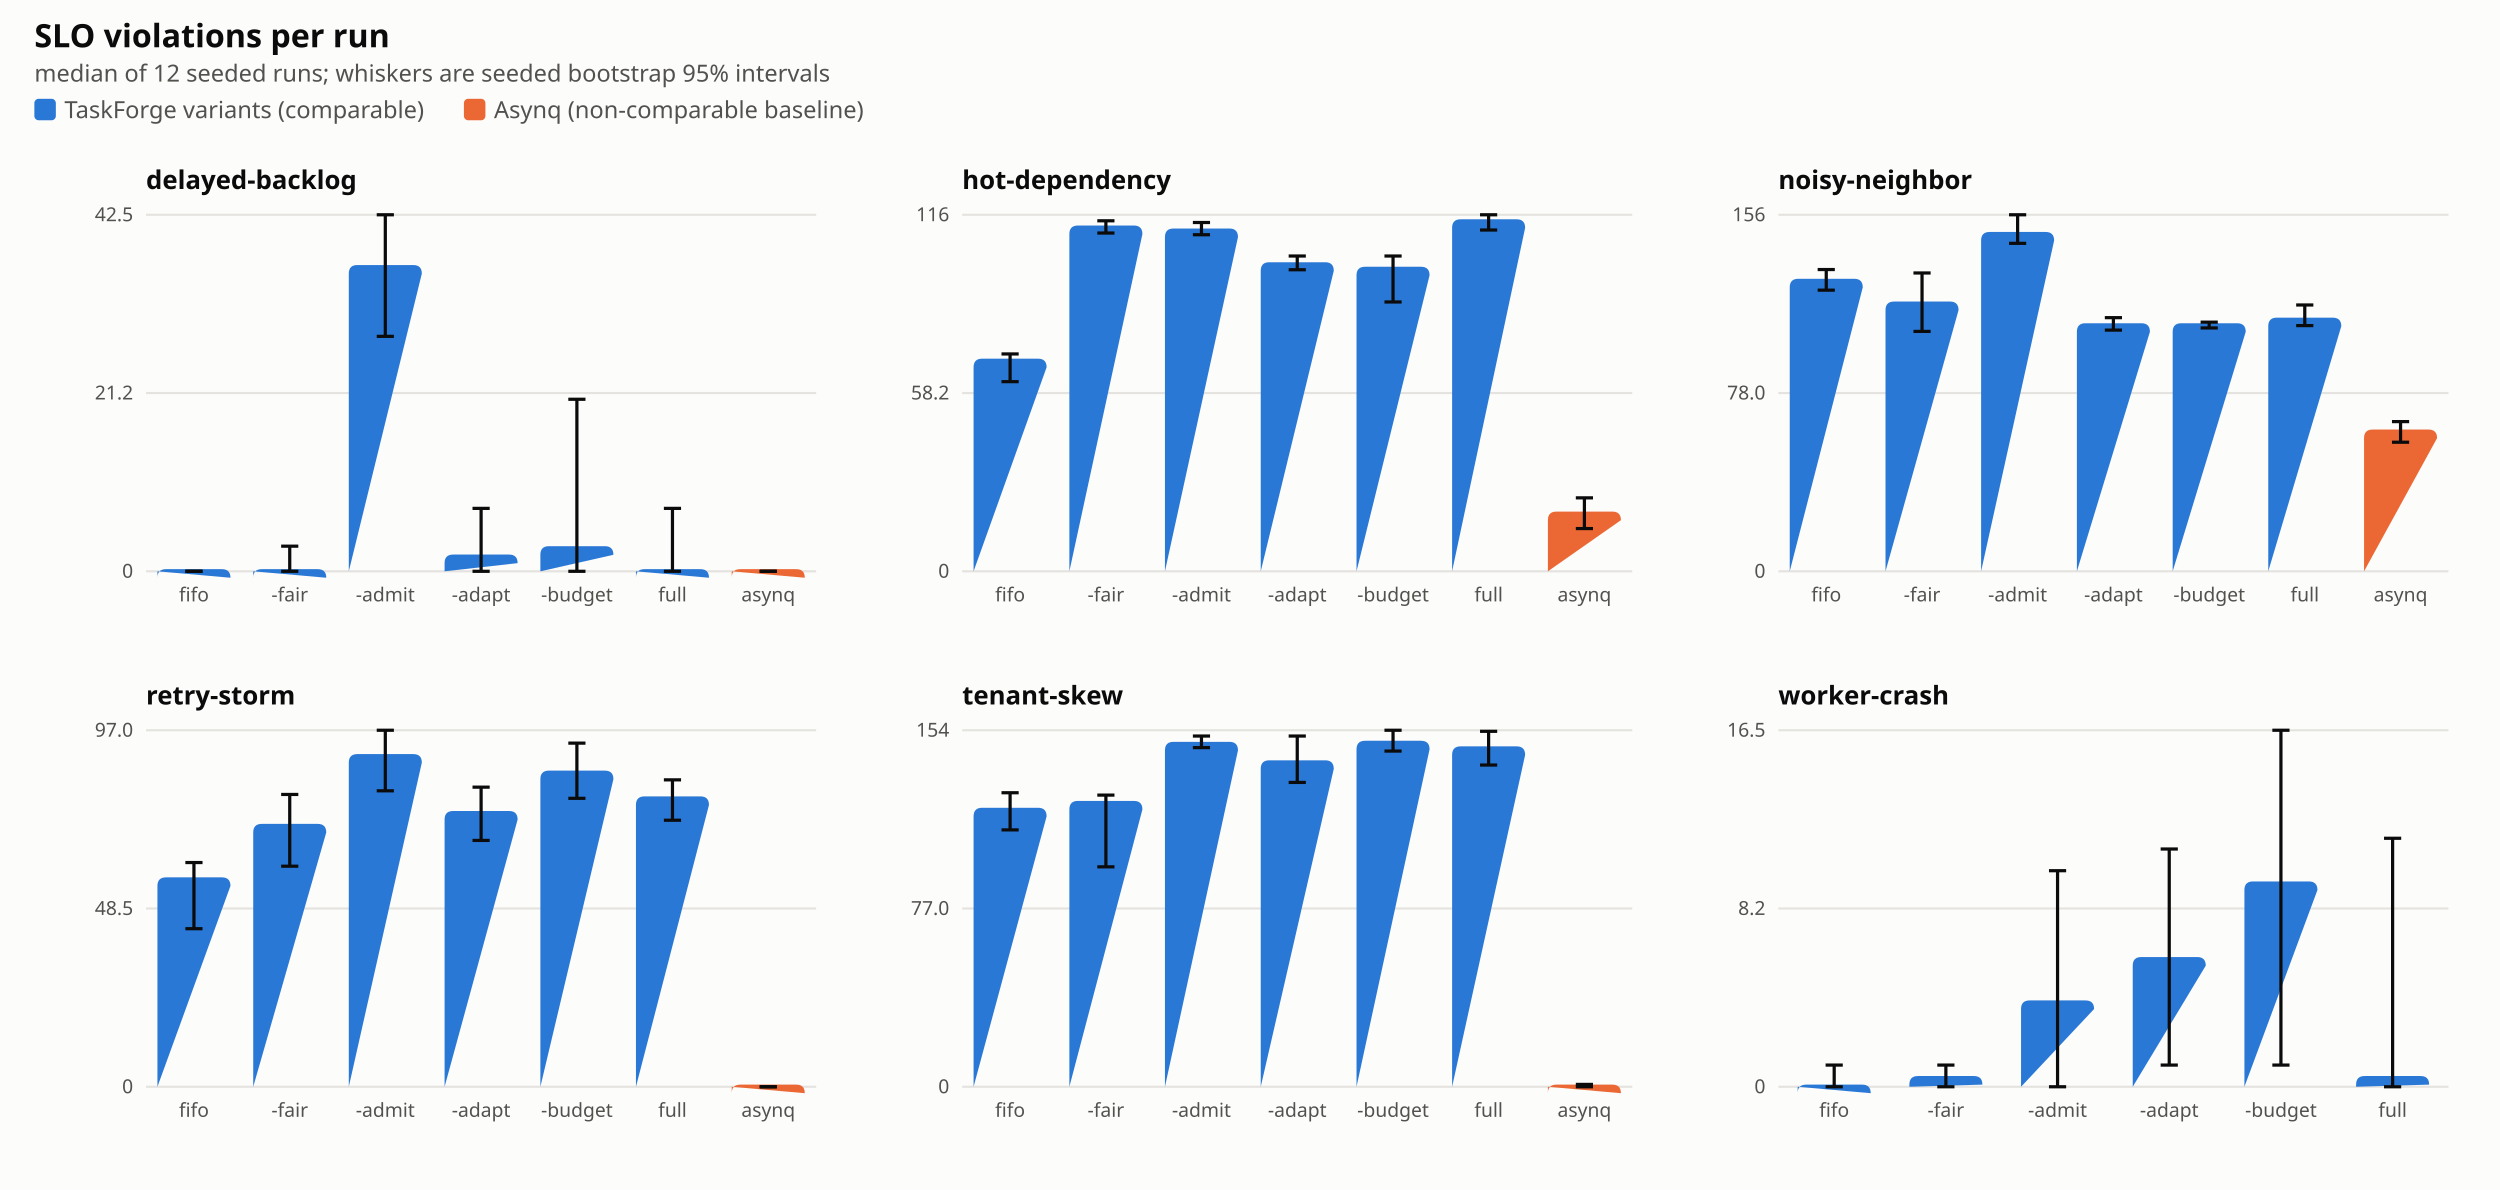
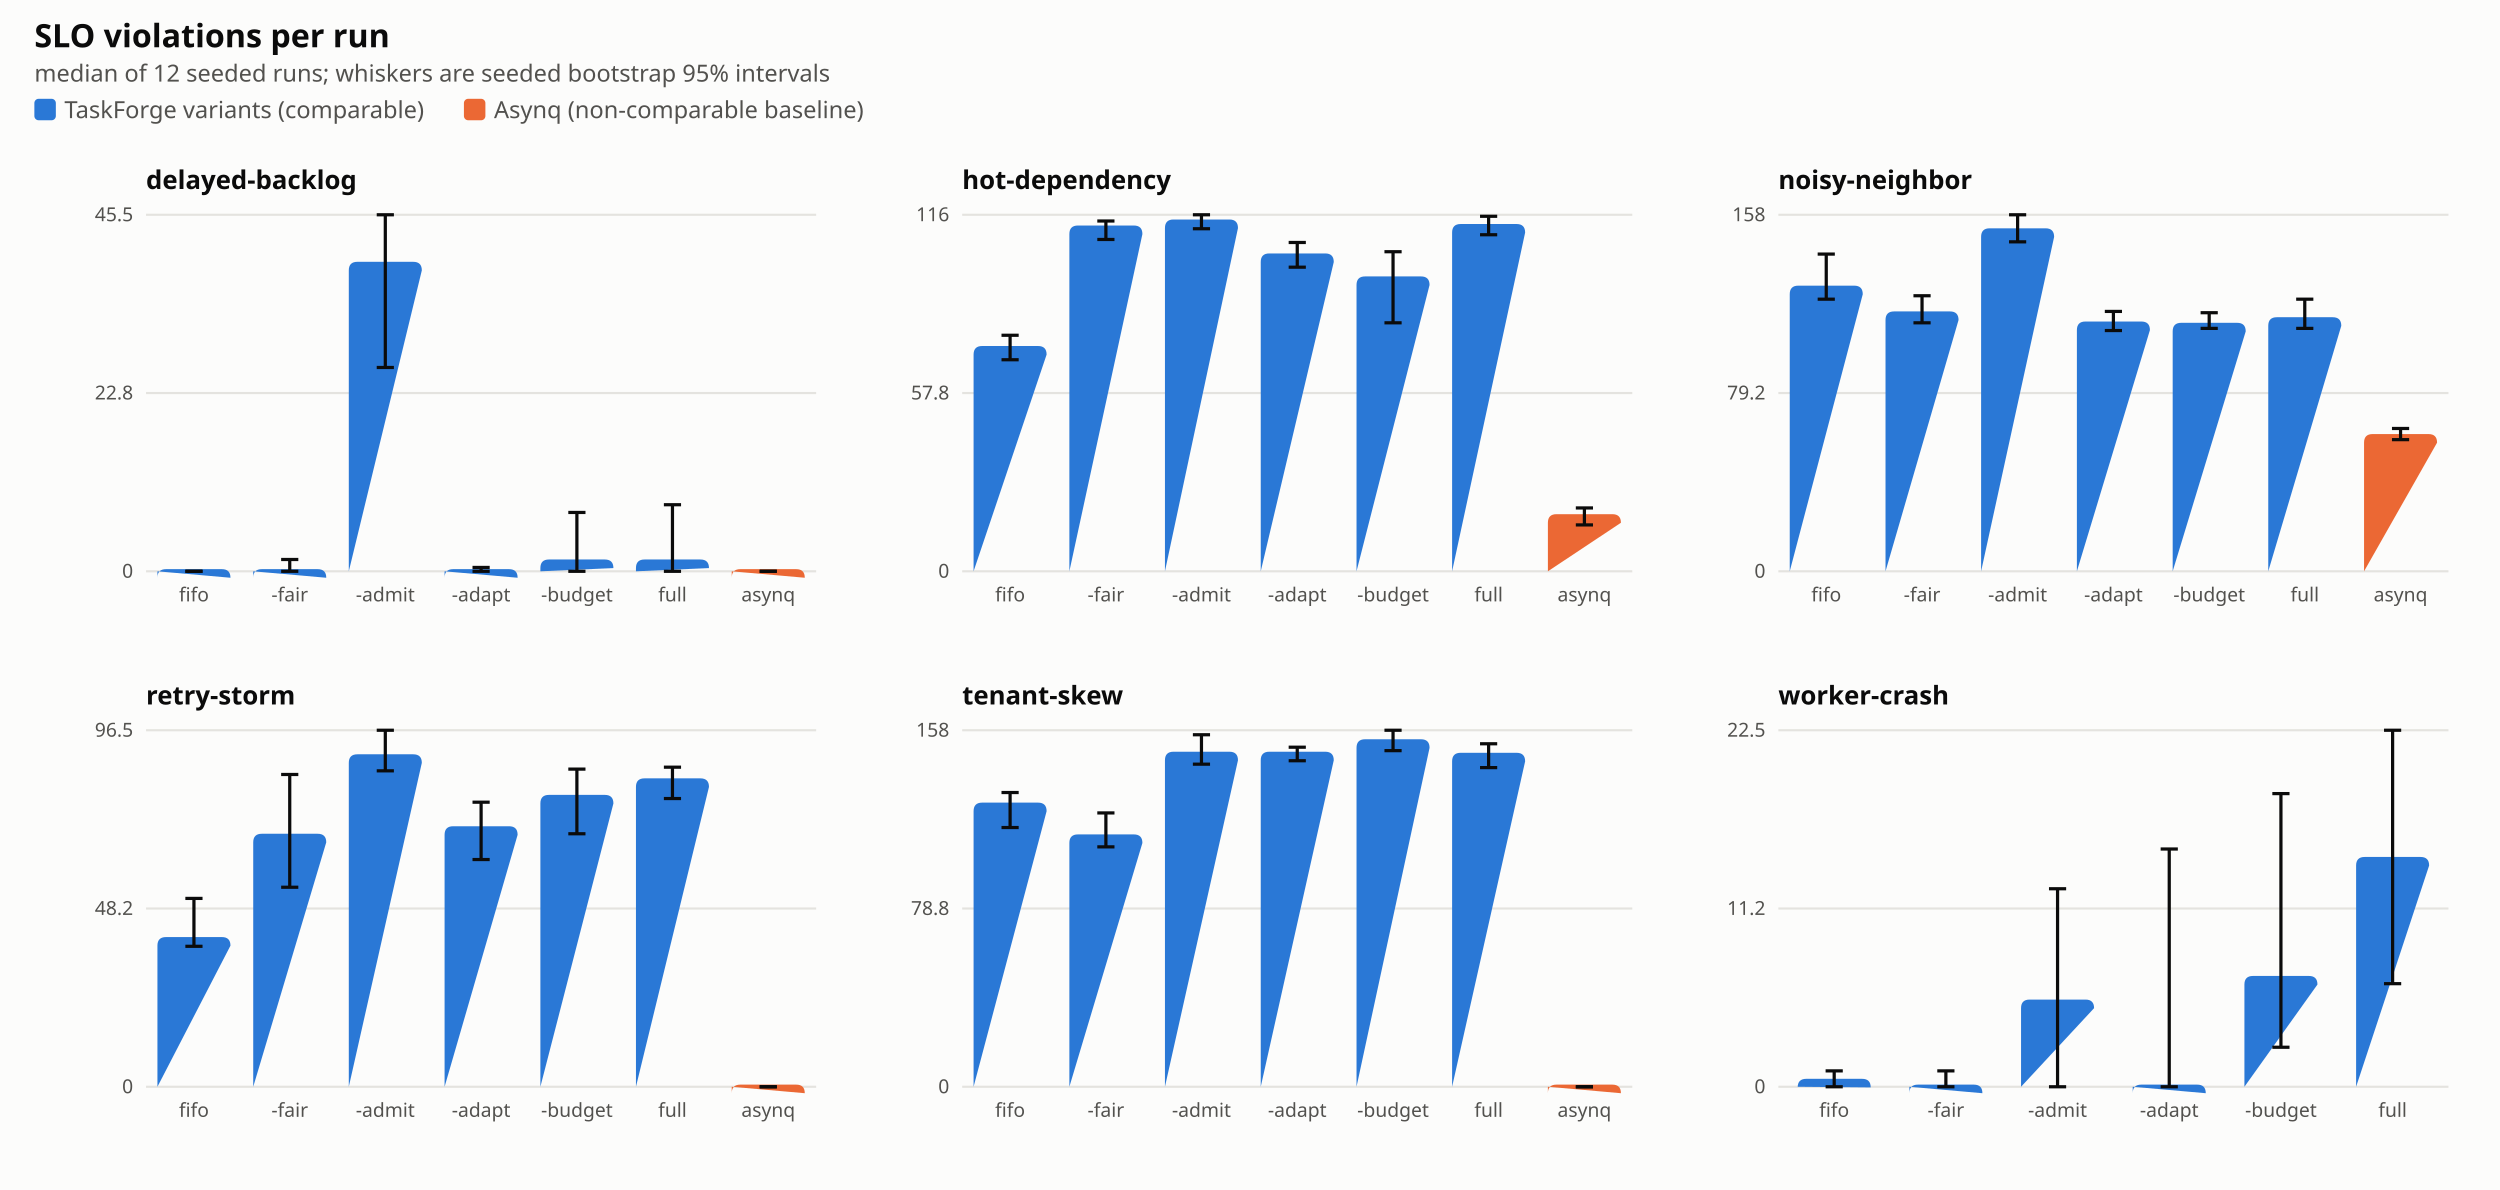
<svg xmlns="http://www.w3.org/2000/svg" width="1164" height="554" viewBox="0 0 1164 554" role="img" aria-label="SLO violations per run">
  <style>text{font-family:ui-sans-serif,system-ui,sans-serif;fill:#0b0b0b}.sub{fill:#52514e}</style>
  <rect width="1164" height="554" fill="#fcfcfb" />
  <text x="16" y="22" font-size="15" font-weight="600">SLO violations per run</text>
  <text x="16" y="38" font-size="11" class="sub">median of 12 seeded runs; whiskers are seeded bootstrap 95% intervals</text>
  <g transform="translate(16,46)">
    <rect width="10" height="10" rx="2" fill="#2a78d6" />
    <text x="14" y="9" font-size="11" class="sub">TaskForge variants (comparable)</text>
    <rect x="200" width="10" height="10" rx="2" fill="#eb6834" />
    <text x="214" y="9" font-size="11" class="sub">Asynq (non-comparable baseline)</text>
  </g>
  <text x="68" y="88" font-size="12" font-weight="600">delayed-backlog</text>
  <line x1="68" y1="266.0" x2="380" y2="266.0" stroke="#e4e3df" stroke-width="1" />
  <text x="62" y="269.0" font-size="9" text-anchor="end" class="sub">0</text>
  <line x1="68" y1="183.0" x2="380" y2="183.0" stroke="#e4e3df" stroke-width="1" />
-   <text x="62" y="186.0" font-size="9" text-anchor="end" class="sub">21.2</text>
+   <text x="62" y="186.0" font-size="9" text-anchor="end" class="sub">22.8</text>
  <line x1="68" y1="100.0" x2="380" y2="100.0" stroke="#e4e3df" stroke-width="1" />
-   <text x="62" y="103.0" font-size="9" text-anchor="end" class="sub">42.5</text>
+   <text x="62" y="103.0" font-size="9" text-anchor="end" class="sub">45.5</text>
  <path d="M73.3 266.0 L73.3 269.0 Q73.3 265.0 77.3 265.0 L103.3 265.0 Q107.3 265.0 107.3 269.0 Z" fill="#2a78d6" />
  <path d="M107.3 266.0 L73.3 266.0 Z" fill="none" />
  <line x1="90.3" y1="266.0" x2="90.3" y2="266.0" stroke="#0b0b0b" stroke-width="1.5" />
  <line x1="86.3" y1="266.0" x2="94.3" y2="266.0" stroke="#0b0b0b" stroke-width="1.5" />
  <line x1="86.3" y1="266.0" x2="94.3" y2="266.0" stroke="#0b0b0b" stroke-width="1.5" />
  <text x="90.3" y="280.0" font-size="9" text-anchor="middle" class="sub">fifo</text>
  <path d="M117.9 266.0 L117.9 269.0 Q117.9 265.0 121.9 265.0 L147.9 265.0 Q151.9 265.0 151.9 269.0 Z" fill="#2a78d6" />
  <path d="M151.9 266.0 L117.9 266.0 Z" fill="none" />
-   <line x1="134.9" y1="266.0" x2="134.9" y2="254.3" stroke="#0b0b0b" stroke-width="1.5" />
+   <line x1="134.9" y1="266.0" x2="134.9" y2="260.5" stroke="#0b0b0b" stroke-width="1.5" />
  <line x1="130.9" y1="266.0" x2="138.9" y2="266.0" stroke="#0b0b0b" stroke-width="1.5" />
-   <line x1="130.9" y1="254.3" x2="138.9" y2="254.3" stroke="#0b0b0b" stroke-width="1.5" />
+   <line x1="130.9" y1="260.5" x2="138.9" y2="260.5" stroke="#0b0b0b" stroke-width="1.5" />
  <text x="134.9" y="280.0" font-size="9" text-anchor="middle" class="sub">-fair</text>
-   <path d="M162.4 266.0 L162.4 127.4 Q162.4 123.4 166.4 123.4 L192.4 123.4 Q196.4 123.4 196.4 127.4 Z" fill="#2a78d6" />
+   <path d="M162.4 266.0 L162.4 125.9 Q162.4 121.9 166.4 121.9 L192.4 121.9 Q196.4 121.9 196.4 125.9 Z" fill="#2a78d6" />
  <path d="M196.4 266.0 L162.4 266.0 Z" fill="none" />
-   <line x1="179.4" y1="156.6" x2="179.4" y2="100.0" stroke="#0b0b0b" stroke-width="1.5" />
-   <line x1="175.4" y1="156.6" x2="183.4" y2="156.6" stroke="#0b0b0b" stroke-width="1.5" />
+   <line x1="179.4" y1="171.1" x2="179.4" y2="100.0" stroke="#0b0b0b" stroke-width="1.5" />
+   <line x1="175.4" y1="171.1" x2="183.4" y2="171.1" stroke="#0b0b0b" stroke-width="1.5" />
  <line x1="175.4" y1="100.0" x2="183.4" y2="100.0" stroke="#0b0b0b" stroke-width="1.5" />
  <text x="179.4" y="280.0" font-size="9" text-anchor="middle" class="sub">-admit</text>
-   <path d="M207.0 266.0 L207.0 262.2 Q207.0 258.2 211.0 258.2 L237.0 258.2 Q241.0 258.2 241.0 262.2 Z" fill="#2a78d6" />
+   <path d="M207.0 266.0 L207.0 269.0 Q207.0 265.0 211.0 265.0 L237.0 265.0 Q241.0 265.0 241.0 269.0 Z" fill="#2a78d6" />
  <path d="M241.0 266.0 L207.0 266.0 Z" fill="none" />
-   <line x1="224.0" y1="266.0" x2="224.0" y2="236.7" stroke="#0b0b0b" stroke-width="1.5" />
+   <line x1="224.0" y1="266.0" x2="224.0" y2="264.2" stroke="#0b0b0b" stroke-width="1.5" />
  <line x1="220.0" y1="266.0" x2="228.0" y2="266.0" stroke="#0b0b0b" stroke-width="1.5" />
-   <line x1="220.0" y1="236.7" x2="228.0" y2="236.7" stroke="#0b0b0b" stroke-width="1.5" />
+   <line x1="220.0" y1="264.2" x2="228.0" y2="264.2" stroke="#0b0b0b" stroke-width="1.5" />
  <text x="224.0" y="280.0" font-size="9" text-anchor="middle" class="sub">-adapt</text>
-   <path d="M251.6 266.0 L251.6 258.3 Q251.6 254.3 255.6 254.3 L281.6 254.3 Q285.6 254.3 285.6 258.3 Z" fill="#2a78d6" />
+   <path d="M251.6 266.0 L251.6 264.5 Q251.6 260.5 255.6 260.5 L281.6 260.5 Q285.6 260.5 285.6 264.5 Z" fill="#2a78d6" />
  <path d="M285.6 266.0 L251.6 266.0 Z" fill="none" />
-   <line x1="268.6" y1="266.0" x2="268.6" y2="185.9" stroke="#0b0b0b" stroke-width="1.5" />
+   <line x1="268.6" y1="266.0" x2="268.6" y2="238.6" stroke="#0b0b0b" stroke-width="1.5" />
  <line x1="264.6" y1="266.0" x2="272.6" y2="266.0" stroke="#0b0b0b" stroke-width="1.5" />
-   <line x1="264.6" y1="185.9" x2="272.6" y2="185.9" stroke="#0b0b0b" stroke-width="1.5" />
+   <line x1="264.6" y1="238.6" x2="272.6" y2="238.6" stroke="#0b0b0b" stroke-width="1.5" />
  <text x="268.6" y="280.0" font-size="9" text-anchor="middle" class="sub">-budget</text>
-   <path d="M296.1 266.0 L296.1 269.0 Q296.1 265.0 300.1 265.0 L326.1 265.0 Q330.1 265.0 330.1 269.0 Z" fill="#2a78d6" />
+   <path d="M296.1 266.0 L296.1 264.5 Q296.1 260.5 300.1 260.5 L326.1 260.5 Q330.1 260.5 330.1 264.5 Z" fill="#2a78d6" />
  <path d="M330.1 266.0 L296.1 266.0 Z" fill="none" />
-   <line x1="313.1" y1="266.0" x2="313.1" y2="236.7" stroke="#0b0b0b" stroke-width="1.5" />
+   <line x1="313.1" y1="266.0" x2="313.1" y2="235.0" stroke="#0b0b0b" stroke-width="1.5" />
  <line x1="309.1" y1="266.0" x2="317.1" y2="266.0" stroke="#0b0b0b" stroke-width="1.5" />
-   <line x1="309.1" y1="236.7" x2="317.1" y2="236.7" stroke="#0b0b0b" stroke-width="1.5" />
+   <line x1="309.1" y1="235.0" x2="317.1" y2="235.0" stroke="#0b0b0b" stroke-width="1.5" />
  <text x="313.1" y="280.0" font-size="9" text-anchor="middle" class="sub">full</text>
  <path d="M340.7 266.0 L340.7 269.0 Q340.7 265.0 344.7 265.0 L370.7 265.0 Q374.7 265.0 374.7 269.0 Z" fill="#eb6834" />
  <path d="M374.7 266.0 L340.7 266.0 Z" fill="none" />
  <line x1="357.7" y1="266.0" x2="357.7" y2="266.0" stroke="#0b0b0b" stroke-width="1.5" />
  <line x1="353.7" y1="266.0" x2="361.7" y2="266.0" stroke="#0b0b0b" stroke-width="1.5" />
  <line x1="353.7" y1="266.0" x2="361.7" y2="266.0" stroke="#0b0b0b" stroke-width="1.5" />
  <text x="357.7" y="280.0" font-size="9" text-anchor="middle" class="sub">asynq</text>
  <text x="448" y="88" font-size="12" font-weight="600">hot-dependency</text>
  <line x1="448" y1="266.0" x2="760" y2="266.0" stroke="#e4e3df" stroke-width="1" />
  <text x="442" y="269.0" font-size="9" text-anchor="end" class="sub">0</text>
  <line x1="448" y1="183.0" x2="760" y2="183.0" stroke="#e4e3df" stroke-width="1" />
-   <text x="442" y="186.0" font-size="9" text-anchor="end" class="sub">58.2</text>
+   <text x="442" y="186.0" font-size="9" text-anchor="end" class="sub">57.8</text>
  <line x1="448" y1="100.0" x2="760" y2="100.0" stroke="#e4e3df" stroke-width="1" />
  <text x="442" y="103.0" font-size="9" text-anchor="end" class="sub">116</text>
-   <path d="M453.3 266.0 L453.3 171.0 Q453.3 167.0 457.3 167.0 L483.3 167.0 Q487.3 167.0 487.3 171.0 Z" fill="#2a78d6" />
+   <path d="M453.3 266.0 L453.3 165.1 Q453.3 161.1 457.3 161.1 L483.3 161.1 Q487.3 161.1 487.3 165.1 Z" fill="#2a78d6" />
  <path d="M487.3 266.0 L453.3 266.0 Z" fill="none" />
-   <line x1="470.3" y1="177.7" x2="470.3" y2="164.8" stroke="#0b0b0b" stroke-width="1.5" />
-   <line x1="466.3" y1="177.7" x2="474.3" y2="177.7" stroke="#0b0b0b" stroke-width="1.5" />
-   <line x1="466.3" y1="164.8" x2="474.3" y2="164.8" stroke="#0b0b0b" stroke-width="1.5" />
+   <line x1="470.3" y1="167.5" x2="470.3" y2="156.1" stroke="#0b0b0b" stroke-width="1.5" />
+   <line x1="466.3" y1="167.5" x2="474.3" y2="167.5" stroke="#0b0b0b" stroke-width="1.5" />
+   <line x1="466.3" y1="156.1" x2="474.3" y2="156.1" stroke="#0b0b0b" stroke-width="1.5" />
  <text x="470.3" y="280.0" font-size="9" text-anchor="middle" class="sub">fifo</text>
  <path d="M497.9 266.0 L497.9 109.0 Q497.9 105.0 501.9 105.0 L527.9 105.0 Q531.9 105.0 531.9 109.0 Z" fill="#2a78d6" />
  <path d="M531.9 266.0 L497.9 266.0 Z" fill="none" />
-   <line x1="514.9" y1="108.5" x2="514.9" y2="102.8" stroke="#0b0b0b" stroke-width="1.5" />
-   <line x1="510.9" y1="108.5" x2="518.9" y2="108.5" stroke="#0b0b0b" stroke-width="1.5" />
-   <line x1="510.9" y1="102.8" x2="518.9" y2="102.8" stroke="#0b0b0b" stroke-width="1.5" />
+   <line x1="514.9" y1="111.5" x2="514.9" y2="102.9" stroke="#0b0b0b" stroke-width="1.5" />
+   <line x1="510.9" y1="111.5" x2="518.9" y2="111.5" stroke="#0b0b0b" stroke-width="1.5" />
+   <line x1="510.9" y1="102.9" x2="518.9" y2="102.9" stroke="#0b0b0b" stroke-width="1.5" />
  <text x="514.9" y="280.0" font-size="9" text-anchor="middle" class="sub">-fair</text>
-   <path d="M542.4 266.0 L542.4 110.4 Q542.4 106.4 546.4 106.4 L572.4 106.4 Q576.4 106.4 576.4 110.4 Z" fill="#2a78d6" />
+   <path d="M542.4 266.0 L542.4 106.2 Q542.4 102.2 546.4 102.2 L572.4 102.2 Q576.4 102.2 576.4 106.2 Z" fill="#2a78d6" />
  <path d="M576.4 266.0 L542.4 266.0 Z" fill="none" />
-   <line x1="559.4" y1="109.3" x2="559.4" y2="103.6" stroke="#0b0b0b" stroke-width="1.5" />
-   <line x1="555.4" y1="109.3" x2="563.4" y2="109.3" stroke="#0b0b0b" stroke-width="1.5" />
-   <line x1="555.4" y1="103.6" x2="563.4" y2="103.6" stroke="#0b0b0b" stroke-width="1.5" />
+   <line x1="559.4" y1="106.5" x2="559.4" y2="100.0" stroke="#0b0b0b" stroke-width="1.5" />
+   <line x1="555.4" y1="106.5" x2="563.4" y2="106.5" stroke="#0b0b0b" stroke-width="1.5" />
+   <line x1="555.4" y1="100.0" x2="563.4" y2="100.0" stroke="#0b0b0b" stroke-width="1.5" />
  <text x="559.4" y="280.0" font-size="9" text-anchor="middle" class="sub">-admit</text>
-   <path d="M587.0 266.0 L587.0 126.1 Q587.0 122.1 591.0 122.1 L617.0 122.1 Q621.0 122.1 621.0 126.1 Z" fill="#2a78d6" />
+   <path d="M587.0 266.0 L587.0 122.0 Q587.0 118.0 591.0 118.0 L617.0 118.0 Q621.0 118.0 621.0 122.0 Z" fill="#2a78d6" />
  <path d="M621.0 266.0 L587.0 266.0 Z" fill="none" />
-   <line x1="604.0" y1="125.6" x2="604.0" y2="119.2" stroke="#0b0b0b" stroke-width="1.5" />
-   <line x1="600.0" y1="125.6" x2="608.0" y2="125.6" stroke="#0b0b0b" stroke-width="1.5" />
-   <line x1="600.0" y1="119.2" x2="608.0" y2="119.2" stroke="#0b0b0b" stroke-width="1.5" />
+   <line x1="604.0" y1="124.4" x2="604.0" y2="112.9" stroke="#0b0b0b" stroke-width="1.5" />
+   <line x1="600.0" y1="124.4" x2="608.0" y2="124.4" stroke="#0b0b0b" stroke-width="1.5" />
+   <line x1="600.0" y1="112.9" x2="608.0" y2="112.9" stroke="#0b0b0b" stroke-width="1.5" />
  <text x="604.0" y="280.0" font-size="9" text-anchor="middle" class="sub">-adapt</text>
-   <path d="M631.6 266.0 L631.6 128.2 Q631.6 124.2 635.6 124.2 L661.6 124.2 Q665.6 124.2 665.6 128.2 Z" fill="#2a78d6" />
+   <path d="M631.6 266.0 L631.6 132.7 Q631.6 128.7 635.6 128.7 L661.6 128.7 Q665.6 128.7 665.6 132.7 Z" fill="#2a78d6" />
  <path d="M665.6 266.0 L631.6 266.0 Z" fill="none" />
-   <line x1="648.6" y1="140.6" x2="648.6" y2="119.2" stroke="#0b0b0b" stroke-width="1.5" />
-   <line x1="644.6" y1="140.6" x2="652.6" y2="140.6" stroke="#0b0b0b" stroke-width="1.5" />
-   <line x1="644.6" y1="119.2" x2="652.6" y2="119.2" stroke="#0b0b0b" stroke-width="1.5" />
+   <line x1="648.6" y1="150.3" x2="648.6" y2="117.2" stroke="#0b0b0b" stroke-width="1.5" />
+   <line x1="644.6" y1="150.3" x2="652.6" y2="150.3" stroke="#0b0b0b" stroke-width="1.5" />
+   <line x1="644.6" y1="117.2" x2="652.6" y2="117.2" stroke="#0b0b0b" stroke-width="1.5" />
  <text x="648.6" y="280.0" font-size="9" text-anchor="middle" class="sub">-budget</text>
-   <path d="M676.1 266.0 L676.1 106.1 Q676.1 102.1 680.1 102.1 L706.1 102.1 Q710.1 102.1 710.1 106.1 Z" fill="#2a78d6" />
+   <path d="M676.1 266.0 L676.1 108.3 Q676.1 104.3 680.1 104.3 L706.1 104.3 Q710.1 104.3 710.1 108.3 Z" fill="#2a78d6" />
  <path d="M710.1 266.0 L676.1 266.0 Z" fill="none" />
-   <line x1="693.1" y1="107.1" x2="693.1" y2="100.0" stroke="#0b0b0b" stroke-width="1.5" />
-   <line x1="689.1" y1="107.1" x2="697.1" y2="107.1" stroke="#0b0b0b" stroke-width="1.5" />
-   <line x1="689.1" y1="100.0" x2="697.1" y2="100.0" stroke="#0b0b0b" stroke-width="1.5" />
+   <line x1="693.1" y1="109.3" x2="693.1" y2="100.7" stroke="#0b0b0b" stroke-width="1.5" />
+   <line x1="689.1" y1="109.3" x2="697.1" y2="109.3" stroke="#0b0b0b" stroke-width="1.5" />
+   <line x1="689.1" y1="100.7" x2="697.1" y2="100.7" stroke="#0b0b0b" stroke-width="1.5" />
  <text x="693.1" y="280.0" font-size="9" text-anchor="middle" class="sub">full</text>
-   <path d="M720.7 266.0 L720.7 242.2 Q720.7 238.2 724.7 238.2 L750.7 238.2 Q754.7 238.2 754.7 242.2 Z" fill="#eb6834" />
+   <path d="M720.7 266.0 L720.7 243.4 Q720.7 239.4 724.7 239.4 L750.7 239.4 Q754.7 239.4 754.7 243.4 Z" fill="#eb6834" />
  <path d="M754.7 266.0 L720.7 266.0 Z" fill="none" />
-   <line x1="737.7" y1="246.1" x2="737.7" y2="231.8" stroke="#0b0b0b" stroke-width="1.5" />
-   <line x1="733.7" y1="246.1" x2="741.7" y2="246.1" stroke="#0b0b0b" stroke-width="1.5" />
-   <line x1="733.7" y1="231.8" x2="741.7" y2="231.8" stroke="#0b0b0b" stroke-width="1.5" />
+   <line x1="737.7" y1="244.4" x2="737.7" y2="236.5" stroke="#0b0b0b" stroke-width="1.5" />
+   <line x1="733.7" y1="244.4" x2="741.7" y2="244.4" stroke="#0b0b0b" stroke-width="1.5" />
+   <line x1="733.7" y1="236.5" x2="741.7" y2="236.5" stroke="#0b0b0b" stroke-width="1.5" />
  <text x="737.7" y="280.0" font-size="9" text-anchor="middle" class="sub">asynq</text>
  <text x="828" y="88" font-size="12" font-weight="600">noisy-neighbor</text>
  <line x1="828" y1="266.0" x2="1140" y2="266.0" stroke="#e4e3df" stroke-width="1" />
  <text x="822" y="269.0" font-size="9" text-anchor="end" class="sub">0</text>
  <line x1="828" y1="183.0" x2="1140" y2="183.0" stroke="#e4e3df" stroke-width="1" />
-   <text x="822" y="186.0" font-size="9" text-anchor="end" class="sub">78.0</text>
+   <text x="822" y="186.0" font-size="9" text-anchor="end" class="sub">79.2</text>
  <line x1="828" y1="100.0" x2="1140" y2="100.0" stroke="#e4e3df" stroke-width="1" />
-   <text x="822" y="103.0" font-size="9" text-anchor="end" class="sub">156</text>
-   <path d="M833.3 266.0 L833.3 133.8 Q833.3 129.8 837.3 129.8 L863.3 129.8 Q867.3 129.8 867.3 133.8 Z" fill="#2a78d6" />
+   <text x="822" y="103.0" font-size="9" text-anchor="end" class="sub">158</text>
+   <path d="M833.3 266.0 L833.3 137.0 Q833.3 133.0 837.3 133.0 L863.3 133.0 Q867.3 133.0 867.3 137.0 Z" fill="#2a78d6" />
  <path d="M867.3 266.0 L833.3 266.0 Z" fill="none" />
-   <line x1="850.3" y1="135.1" x2="850.3" y2="125.5" stroke="#0b0b0b" stroke-width="1.5" />
-   <line x1="846.3" y1="135.1" x2="854.3" y2="135.1" stroke="#0b0b0b" stroke-width="1.5" />
-   <line x1="846.3" y1="125.5" x2="854.3" y2="125.5" stroke="#0b0b0b" stroke-width="1.5" />
+   <line x1="850.3" y1="139.3" x2="850.3" y2="118.3" stroke="#0b0b0b" stroke-width="1.5" />
+   <line x1="846.3" y1="139.3" x2="854.3" y2="139.3" stroke="#0b0b0b" stroke-width="1.5" />
+   <line x1="846.3" y1="118.3" x2="854.3" y2="118.3" stroke="#0b0b0b" stroke-width="1.5" />
  <text x="850.3" y="280.0" font-size="9" text-anchor="middle" class="sub">fifo</text>
-   <path d="M877.9 266.0 L877.9 144.4 Q877.9 140.4 881.9 140.4 L907.9 140.4 Q911.9 140.4 911.9 144.4 Z" fill="#2a78d6" />
+   <path d="M877.9 266.0 L877.9 149.0 Q877.9 145.0 881.9 145.0 L907.9 145.0 Q911.9 145.0 911.9 149.0 Z" fill="#2a78d6" />
  <path d="M911.9 266.0 L877.9 266.0 Z" fill="none" />
-   <line x1="894.9" y1="154.3" x2="894.9" y2="127.1" stroke="#0b0b0b" stroke-width="1.5" />
-   <line x1="890.9" y1="154.3" x2="898.9" y2="154.3" stroke="#0b0b0b" stroke-width="1.5" />
-   <line x1="890.9" y1="127.1" x2="898.9" y2="127.1" stroke="#0b0b0b" stroke-width="1.5" />
+   <line x1="894.9" y1="150.3" x2="894.9" y2="137.7" stroke="#0b0b0b" stroke-width="1.5" />
+   <line x1="890.9" y1="150.3" x2="898.9" y2="150.3" stroke="#0b0b0b" stroke-width="1.5" />
+   <line x1="890.9" y1="137.7" x2="898.9" y2="137.7" stroke="#0b0b0b" stroke-width="1.5" />
  <text x="894.9" y="280.0" font-size="9" text-anchor="middle" class="sub">-fair</text>
-   <path d="M922.4 266.0 L922.4 112.0 Q922.4 108.0 926.4 108.0 L952.4 108.0 Q956.4 108.0 956.4 112.0 Z" fill="#2a78d6" />
+   <path d="M922.4 266.0 L922.4 110.3 Q922.4 106.3 926.4 106.3 L952.4 106.3 Q956.4 106.3 956.4 110.3 Z" fill="#2a78d6" />
  <path d="M956.4 266.0 L922.4 266.0 Z" fill="none" />
-   <line x1="939.4" y1="113.3" x2="939.4" y2="100.0" stroke="#0b0b0b" stroke-width="1.5" />
-   <line x1="935.4" y1="113.3" x2="943.4" y2="113.3" stroke="#0b0b0b" stroke-width="1.5" />
+   <line x1="939.4" y1="112.6" x2="939.4" y2="100.0" stroke="#0b0b0b" stroke-width="1.5" />
+   <line x1="935.4" y1="112.6" x2="943.4" y2="112.6" stroke="#0b0b0b" stroke-width="1.5" />
  <line x1="935.4" y1="100.0" x2="943.4" y2="100.0" stroke="#0b0b0b" stroke-width="1.5" />
  <text x="939.4" y="280.0" font-size="9" text-anchor="middle" class="sub">-admit</text>
-   <path d="M967.0 266.0 L967.0 154.5 Q967.0 150.5 971.0 150.5 L997.0 150.5 Q1001.0 150.5 1001.0 154.5 Z" fill="#2a78d6" />
+   <path d="M967.0 266.0 L967.0 153.7 Q967.0 149.7 971.0 149.7 L997.0 149.7 Q1001.0 149.7 1001.0 153.7 Z" fill="#2a78d6" />
  <path d="M1001.0 266.0 L967.0 266.0 Z" fill="none" />
-   <line x1="984.0" y1="153.7" x2="984.0" y2="147.9" stroke="#0b0b0b" stroke-width="1.5" />
-   <line x1="980.0" y1="153.7" x2="988.0" y2="153.7" stroke="#0b0b0b" stroke-width="1.5" />
-   <line x1="980.0" y1="147.9" x2="988.0" y2="147.9" stroke="#0b0b0b" stroke-width="1.5" />
+   <line x1="984.0" y1="153.9" x2="984.0" y2="145.0" stroke="#0b0b0b" stroke-width="1.5" />
+   <line x1="980.0" y1="153.9" x2="988.0" y2="153.9" stroke="#0b0b0b" stroke-width="1.5" />
+   <line x1="980.0" y1="145.0" x2="988.0" y2="145.0" stroke="#0b0b0b" stroke-width="1.5" />
  <text x="984.0" y="280.0" font-size="9" text-anchor="middle" class="sub">-adapt</text>
-   <path d="M1011.6 266.0 L1011.6 154.5 Q1011.6 150.5 1015.6 150.5 L1041.6 150.5 Q1045.6 150.5 1045.6 154.5 Z" fill="#2a78d6" />
+   <path d="M1011.6 266.0 L1011.6 154.3 Q1011.6 150.3 1015.6 150.3 L1041.6 150.3 Q1045.6 150.3 1045.6 154.3 Z" fill="#2a78d6" />
  <path d="M1045.6 266.0 L1011.6 266.0 Z" fill="none" />
-   <line x1="1028.6" y1="152.7" x2="1028.6" y2="150.0" stroke="#0b0b0b" stroke-width="1.5" />
-   <line x1="1024.6" y1="152.7" x2="1032.6" y2="152.7" stroke="#0b0b0b" stroke-width="1.5" />
-   <line x1="1024.6" y1="150.0" x2="1032.6" y2="150.0" stroke="#0b0b0b" stroke-width="1.5" />
+   <line x1="1028.6" y1="152.9" x2="1028.6" y2="145.6" stroke="#0b0b0b" stroke-width="1.5" />
+   <line x1="1024.6" y1="152.9" x2="1032.6" y2="152.9" stroke="#0b0b0b" stroke-width="1.5" />
+   <line x1="1024.6" y1="145.6" x2="1032.6" y2="145.6" stroke="#0b0b0b" stroke-width="1.5" />
  <text x="1028.6" y="280.0" font-size="9" text-anchor="middle" class="sub">-budget</text>
-   <path d="M1056.1 266.0 L1056.1 151.9 Q1056.1 147.9 1060.1 147.9 L1086.1 147.9 Q1090.1 147.9 1090.1 151.9 Z" fill="#2a78d6" />
+   <path d="M1056.1 266.0 L1056.1 151.7 Q1056.1 147.7 1060.1 147.7 L1086.1 147.7 Q1090.1 147.7 1090.1 151.7 Z" fill="#2a78d6" />
  <path d="M1090.1 266.0 L1056.1 266.0 Z" fill="none" />
-   <line x1="1073.1" y1="151.6" x2="1073.1" y2="142.0" stroke="#0b0b0b" stroke-width="1.5" />
-   <line x1="1069.1" y1="151.6" x2="1077.1" y2="151.6" stroke="#0b0b0b" stroke-width="1.5" />
-   <line x1="1069.1" y1="142.0" x2="1077.1" y2="142.0" stroke="#0b0b0b" stroke-width="1.5" />
+   <line x1="1073.1" y1="152.9" x2="1073.1" y2="139.3" stroke="#0b0b0b" stroke-width="1.5" />
+   <line x1="1069.1" y1="152.9" x2="1077.1" y2="152.9" stroke="#0b0b0b" stroke-width="1.5" />
+   <line x1="1069.1" y1="139.3" x2="1077.1" y2="139.3" stroke="#0b0b0b" stroke-width="1.5" />
  <text x="1073.1" y="280.0" font-size="9" text-anchor="middle" class="sub">full</text>
-   <path d="M1100.7 266.0 L1100.7 204.0 Q1100.7 200.0 1104.7 200.0 L1130.7 200.0 Q1134.7 200.0 1134.7 204.0 Z" fill="#eb6834" />
+   <path d="M1100.7 266.0 L1100.7 206.1 Q1100.7 202.1 1104.7 202.1 L1130.7 202.1 Q1134.7 202.1 1134.7 206.1 Z" fill="#eb6834" />
  <path d="M1134.7 266.0 L1100.7 266.0 Z" fill="none" />
-   <line x1="1117.7" y1="205.9" x2="1117.7" y2="196.3" stroke="#0b0b0b" stroke-width="1.5" />
-   <line x1="1113.7" y1="205.9" x2="1121.7" y2="205.9" stroke="#0b0b0b" stroke-width="1.5" />
-   <line x1="1113.7" y1="196.3" x2="1121.7" y2="196.3" stroke="#0b0b0b" stroke-width="1.5" />
+   <line x1="1117.7" y1="204.7" x2="1117.7" y2="199.5" stroke="#0b0b0b" stroke-width="1.5" />
+   <line x1="1113.7" y1="204.7" x2="1121.7" y2="204.7" stroke="#0b0b0b" stroke-width="1.5" />
+   <line x1="1113.7" y1="199.5" x2="1121.7" y2="199.5" stroke="#0b0b0b" stroke-width="1.5" />
  <text x="1117.7" y="280.0" font-size="9" text-anchor="middle" class="sub">asynq</text>
  <text x="68" y="328" font-size="12" font-weight="600">retry-storm</text>
  <line x1="68" y1="506.0" x2="380" y2="506.0" stroke="#e4e3df" stroke-width="1" />
  <text x="62" y="509.0" font-size="9" text-anchor="end" class="sub">0</text>
  <line x1="68" y1="423.0" x2="380" y2="423.0" stroke="#e4e3df" stroke-width="1" />
-   <text x="62" y="426.0" font-size="9" text-anchor="end" class="sub">48.5</text>
+   <text x="62" y="426.0" font-size="9" text-anchor="end" class="sub">48.2</text>
  <line x1="68" y1="340.0" x2="380" y2="340.0" stroke="#e4e3df" stroke-width="1" />
-   <text x="62" y="343.0" font-size="9" text-anchor="end" class="sub">97.0</text>
-   <path d="M73.3 506.0 L73.3 412.5 Q73.3 408.5 77.3 408.5 L103.3 408.5 Q107.3 408.5 107.3 412.5 Z" fill="#2a78d6" />
+   <text x="62" y="343.0" font-size="9" text-anchor="end" class="sub">96.5</text>
+   <path d="M73.3 506.0 L73.3 440.3 Q73.3 436.3 77.3 436.3 L103.3 436.3 Q107.3 436.3 107.3 440.3 Z" fill="#2a78d6" />
  <path d="M107.3 506.0 L73.3 506.0 Z" fill="none" />
-   <line x1="90.3" y1="432.4" x2="90.3" y2="401.6" stroke="#0b0b0b" stroke-width="1.5" />
-   <line x1="86.3" y1="432.4" x2="94.3" y2="432.4" stroke="#0b0b0b" stroke-width="1.5" />
-   <line x1="86.3" y1="401.6" x2="94.3" y2="401.6" stroke="#0b0b0b" stroke-width="1.5" />
+   <line x1="90.3" y1="440.6" x2="90.3" y2="418.3" stroke="#0b0b0b" stroke-width="1.5" />
+   <line x1="86.3" y1="440.6" x2="94.3" y2="440.6" stroke="#0b0b0b" stroke-width="1.5" />
+   <line x1="86.3" y1="418.3" x2="94.3" y2="418.3" stroke="#0b0b0b" stroke-width="1.5" />
  <text x="90.3" y="520.0" font-size="9" text-anchor="middle" class="sub">fifo</text>
-   <path d="M117.9 506.0 L117.9 387.6 Q117.9 383.6 121.9 383.6 L147.9 383.6 Q151.9 383.6 151.9 387.6 Z" fill="#2a78d6" />
+   <path d="M117.9 506.0 L117.9 392.2 Q117.9 388.2 121.9 388.2 L147.9 388.2 Q151.9 388.2 151.9 392.2 Z" fill="#2a78d6" />
  <path d="M151.9 506.0 L117.9 506.0 Z" fill="none" />
-   <line x1="134.9" y1="403.3" x2="134.9" y2="369.9" stroke="#0b0b0b" stroke-width="1.5" />
-   <line x1="130.9" y1="403.3" x2="138.9" y2="403.3" stroke="#0b0b0b" stroke-width="1.5" />
-   <line x1="130.9" y1="369.9" x2="138.9" y2="369.9" stroke="#0b0b0b" stroke-width="1.5" />
+   <line x1="134.9" y1="413.1" x2="134.9" y2="360.6" stroke="#0b0b0b" stroke-width="1.5" />
+   <line x1="130.9" y1="413.1" x2="138.9" y2="413.1" stroke="#0b0b0b" stroke-width="1.5" />
+   <line x1="130.9" y1="360.6" x2="138.9" y2="360.6" stroke="#0b0b0b" stroke-width="1.5" />
  <text x="134.9" y="520.0" font-size="9" text-anchor="middle" class="sub">-fair</text>
-   <path d="M162.4 506.0 L162.4 355.1 Q162.4 351.1 166.4 351.1 L192.4 351.1 Q196.4 351.1 196.4 355.1 Z" fill="#2a78d6" />
+   <path d="M162.4 506.0 L162.4 355.2 Q162.4 351.2 166.4 351.2 L192.4 351.2 Q196.4 351.2 196.4 355.2 Z" fill="#2a78d6" />
  <path d="M196.4 506.0 L162.4 506.0 Z" fill="none" />
-   <line x1="179.4" y1="368.2" x2="179.4" y2="340.0" stroke="#0b0b0b" stroke-width="1.5" />
-   <line x1="175.4" y1="368.2" x2="183.4" y2="368.2" stroke="#0b0b0b" stroke-width="1.5" />
+   <line x1="179.4" y1="358.9" x2="179.4" y2="340.0" stroke="#0b0b0b" stroke-width="1.5" />
+   <line x1="175.4" y1="358.9" x2="183.4" y2="358.9" stroke="#0b0b0b" stroke-width="1.5" />
  <line x1="175.4" y1="340.0" x2="183.4" y2="340.0" stroke="#0b0b0b" stroke-width="1.5" />
  <text x="179.4" y="520.0" font-size="9" text-anchor="middle" class="sub">-admit</text>
-   <path d="M207.0 506.0 L207.0 381.6 Q207.0 377.6 211.0 377.6 L237.0 377.6 Q241.0 377.6 241.0 381.6 Z" fill="#2a78d6" />
+   <path d="M207.0 506.0 L207.0 388.7 Q207.0 384.7 211.0 384.7 L237.0 384.7 Q241.0 384.7 241.0 388.7 Z" fill="#2a78d6" />
  <path d="M241.0 506.0 L207.0 506.0 Z" fill="none" />
-   <line x1="224.0" y1="391.3" x2="224.0" y2="366.5" stroke="#0b0b0b" stroke-width="1.5" />
-   <line x1="220.0" y1="391.3" x2="228.0" y2="391.3" stroke="#0b0b0b" stroke-width="1.5" />
-   <line x1="220.0" y1="366.5" x2="228.0" y2="366.5" stroke="#0b0b0b" stroke-width="1.5" />
+   <line x1="224.0" y1="400.2" x2="224.0" y2="373.5" stroke="#0b0b0b" stroke-width="1.5" />
+   <line x1="220.0" y1="400.2" x2="228.0" y2="400.2" stroke="#0b0b0b" stroke-width="1.5" />
+   <line x1="220.0" y1="373.5" x2="228.0" y2="373.5" stroke="#0b0b0b" stroke-width="1.5" />
  <text x="224.0" y="520.0" font-size="9" text-anchor="middle" class="sub">-adapt</text>
-   <path d="M251.6 506.0 L251.6 362.8 Q251.6 358.8 255.6 358.8 L281.6 358.8 Q285.6 358.8 285.6 362.8 Z" fill="#2a78d6" />
+   <path d="M251.6 506.0 L251.6 374.1 Q251.6 370.1 255.6 370.1 L281.6 370.1 Q285.6 370.1 285.6 374.1 Z" fill="#2a78d6" />
  <path d="M285.6 506.0 L251.6 506.0 Z" fill="none" />
-   <line x1="268.6" y1="371.7" x2="268.6" y2="346.0" stroke="#0b0b0b" stroke-width="1.5" />
-   <line x1="264.6" y1="371.7" x2="272.6" y2="371.7" stroke="#0b0b0b" stroke-width="1.5" />
-   <line x1="264.6" y1="346.0" x2="272.6" y2="346.0" stroke="#0b0b0b" stroke-width="1.5" />
+   <line x1="268.6" y1="388.2" x2="268.6" y2="358.1" stroke="#0b0b0b" stroke-width="1.5" />
+   <line x1="264.6" y1="388.2" x2="272.6" y2="388.2" stroke="#0b0b0b" stroke-width="1.5" />
+   <line x1="264.6" y1="358.1" x2="272.6" y2="358.1" stroke="#0b0b0b" stroke-width="1.5" />
  <text x="268.6" y="520.0" font-size="9" text-anchor="middle" class="sub">-budget</text>
-   <path d="M296.1 506.0 L296.1 374.8 Q296.1 370.8 300.1 370.8 L326.1 370.8 Q330.1 370.8 330.1 374.8 Z" fill="#2a78d6" />
+   <path d="M296.1 506.0 L296.1 366.4 Q296.1 362.4 300.1 362.4 L326.1 362.4 Q330.1 362.4 330.1 366.4 Z" fill="#2a78d6" />
  <path d="M330.1 506.0 L296.1 506.0 Z" fill="none" />
-   <line x1="313.1" y1="381.9" x2="313.1" y2="363.1" stroke="#0b0b0b" stroke-width="1.5" />
-   <line x1="309.1" y1="381.9" x2="317.1" y2="381.9" stroke="#0b0b0b" stroke-width="1.5" />
-   <line x1="309.1" y1="363.1" x2="317.1" y2="363.1" stroke="#0b0b0b" stroke-width="1.5" />
+   <line x1="313.1" y1="371.8" x2="313.1" y2="357.2" stroke="#0b0b0b" stroke-width="1.5" />
+   <line x1="309.1" y1="371.8" x2="317.1" y2="371.8" stroke="#0b0b0b" stroke-width="1.5" />
+   <line x1="309.1" y1="357.2" x2="317.1" y2="357.2" stroke="#0b0b0b" stroke-width="1.5" />
  <text x="313.1" y="520.0" font-size="9" text-anchor="middle" class="sub">full</text>
  <path d="M340.7 506.0 L340.7 509.0 Q340.7 505.0 344.7 505.0 L370.7 505.0 Q374.7 505.0 374.7 509.0 Z" fill="#eb6834" />
  <path d="M374.7 506.0 L340.7 506.0 Z" fill="none" />
  <line x1="357.7" y1="506.0" x2="357.7" y2="506.0" stroke="#0b0b0b" stroke-width="1.5" />
  <line x1="353.7" y1="506.0" x2="361.7" y2="506.0" stroke="#0b0b0b" stroke-width="1.5" />
  <line x1="353.7" y1="506.0" x2="361.7" y2="506.0" stroke="#0b0b0b" stroke-width="1.5" />
  <text x="357.7" y="520.0" font-size="9" text-anchor="middle" class="sub">asynq</text>
  <text x="448" y="328" font-size="12" font-weight="600">tenant-skew</text>
  <line x1="448" y1="506.0" x2="760" y2="506.0" stroke="#e4e3df" stroke-width="1" />
  <text x="442" y="509.0" font-size="9" text-anchor="end" class="sub">0</text>
  <line x1="448" y1="423.0" x2="760" y2="423.0" stroke="#e4e3df" stroke-width="1" />
-   <text x="442" y="426.0" font-size="9" text-anchor="end" class="sub">77.0</text>
+   <text x="442" y="426.0" font-size="9" text-anchor="end" class="sub">78.8</text>
  <line x1="448" y1="340.0" x2="760" y2="340.0" stroke="#e4e3df" stroke-width="1" />
-   <text x="442" y="343.0" font-size="9" text-anchor="end" class="sub">154</text>
-   <path d="M453.3 506.0 L453.3 380.1 Q453.3 376.1 457.3 376.1 L483.3 376.1 Q487.3 376.1 487.3 380.1 Z" fill="#2a78d6" />
+   <text x="442" y="343.0" font-size="9" text-anchor="end" class="sub">158</text>
+   <path d="M453.3 506.0 L453.3 377.7 Q453.3 373.7 457.3 373.7 L483.3 373.7 Q487.3 373.7 487.3 377.7 Z" fill="#2a78d6" />
  <path d="M487.3 506.0 L453.3 506.0 Z" fill="none" />
-   <line x1="470.3" y1="386.4" x2="470.3" y2="369.1" stroke="#0b0b0b" stroke-width="1.5" />
-   <line x1="466.3" y1="386.4" x2="474.3" y2="386.4" stroke="#0b0b0b" stroke-width="1.5" />
-   <line x1="466.3" y1="369.1" x2="474.3" y2="369.1" stroke="#0b0b0b" stroke-width="1.5" />
+   <line x1="470.3" y1="385.3" x2="470.3" y2="369.0" stroke="#0b0b0b" stroke-width="1.5" />
+   <line x1="466.3" y1="385.3" x2="474.3" y2="385.3" stroke="#0b0b0b" stroke-width="1.5" />
+   <line x1="466.3" y1="369.0" x2="474.3" y2="369.0" stroke="#0b0b0b" stroke-width="1.5" />
  <text x="470.3" y="520.0" font-size="9" text-anchor="middle" class="sub">fifo</text>
-   <path d="M497.9 506.0 L497.9 376.9 Q497.9 372.9 501.9 372.9 L527.9 372.9 Q531.9 372.9 531.9 376.9 Z" fill="#2a78d6" />
+   <path d="M497.9 506.0 L497.9 392.5 Q497.9 388.5 501.9 388.5 L527.9 388.5 Q531.9 388.5 531.9 392.5 Z" fill="#2a78d6" />
  <path d="M531.9 506.0 L497.9 506.0 Z" fill="none" />
-   <line x1="514.9" y1="403.6" x2="514.9" y2="370.2" stroke="#0b0b0b" stroke-width="1.5" />
-   <line x1="510.9" y1="403.6" x2="518.9" y2="403.6" stroke="#0b0b0b" stroke-width="1.5" />
-   <line x1="510.9" y1="370.2" x2="518.9" y2="370.2" stroke="#0b0b0b" stroke-width="1.5" />
+   <line x1="514.9" y1="394.3" x2="514.9" y2="378.5" stroke="#0b0b0b" stroke-width="1.5" />
+   <line x1="510.9" y1="394.3" x2="518.9" y2="394.3" stroke="#0b0b0b" stroke-width="1.5" />
+   <line x1="510.9" y1="378.5" x2="518.9" y2="378.5" stroke="#0b0b0b" stroke-width="1.5" />
  <text x="514.9" y="520.0" font-size="9" text-anchor="middle" class="sub">-fair</text>
-   <path d="M542.4 506.0 L542.4 349.4 Q542.4 345.4 546.4 345.4 L572.4 345.4 Q576.4 345.4 576.4 349.4 Z" fill="#2a78d6" />
+   <path d="M542.4 506.0 L542.4 354.0 Q542.4 350.0 546.4 350.0 L572.4 350.0 Q576.4 350.0 576.4 354.0 Z" fill="#2a78d6" />
  <path d="M576.4 506.0 L542.4 506.0 Z" fill="none" />
-   <line x1="559.4" y1="348.1" x2="559.4" y2="342.7" stroke="#0b0b0b" stroke-width="1.5" />
-   <line x1="555.4" y1="348.1" x2="563.4" y2="348.1" stroke="#0b0b0b" stroke-width="1.5" />
-   <line x1="555.4" y1="342.7" x2="563.4" y2="342.7" stroke="#0b0b0b" stroke-width="1.5" />
+   <line x1="559.4" y1="355.8" x2="559.4" y2="342.1" stroke="#0b0b0b" stroke-width="1.5" />
+   <line x1="555.4" y1="355.8" x2="563.4" y2="355.8" stroke="#0b0b0b" stroke-width="1.5" />
+   <line x1="555.4" y1="342.1" x2="563.4" y2="342.1" stroke="#0b0b0b" stroke-width="1.5" />
  <text x="559.4" y="520.0" font-size="9" text-anchor="middle" class="sub">-admit</text>
-   <path d="M587.0 506.0 L587.0 358.0 Q587.0 354.0 591.0 354.0 L617.0 354.0 Q621.0 354.0 621.0 358.0 Z" fill="#2a78d6" />
+   <path d="M587.0 506.0 L587.0 354.0 Q587.0 350.0 591.0 350.0 L617.0 350.0 Q621.0 350.0 621.0 354.0 Z" fill="#2a78d6" />
  <path d="M621.0 506.0 L587.0 506.0 Z" fill="none" />
-   <line x1="604.0" y1="364.3" x2="604.0" y2="342.7" stroke="#0b0b0b" stroke-width="1.5" />
-   <line x1="600.0" y1="364.3" x2="608.0" y2="364.3" stroke="#0b0b0b" stroke-width="1.5" />
-   <line x1="600.0" y1="342.7" x2="608.0" y2="342.7" stroke="#0b0b0b" stroke-width="1.5" />
+   <line x1="604.0" y1="354.2" x2="604.0" y2="347.9" stroke="#0b0b0b" stroke-width="1.5" />
+   <line x1="600.0" y1="354.2" x2="608.0" y2="354.2" stroke="#0b0b0b" stroke-width="1.5" />
+   <line x1="600.0" y1="347.9" x2="608.0" y2="347.9" stroke="#0b0b0b" stroke-width="1.5" />
  <text x="604.0" y="520.0" font-size="9" text-anchor="middle" class="sub">-adapt</text>
-   <path d="M631.6 506.0 L631.6 348.9 Q631.6 344.9 635.6 344.9 L661.6 344.9 Q665.6 344.9 665.6 348.9 Z" fill="#2a78d6" />
+   <path d="M631.6 506.0 L631.6 348.2 Q631.6 344.2 635.6 344.2 L661.6 344.2 Q665.6 344.2 665.6 348.2 Z" fill="#2a78d6" />
  <path d="M665.6 506.0 L631.6 506.0 Z" fill="none" />
-   <line x1="648.6" y1="349.7" x2="648.6" y2="340.0" stroke="#0b0b0b" stroke-width="1.5" />
-   <line x1="644.6" y1="349.7" x2="652.6" y2="349.7" stroke="#0b0b0b" stroke-width="1.5" />
+   <line x1="648.6" y1="349.5" x2="648.6" y2="340.0" stroke="#0b0b0b" stroke-width="1.5" />
+   <line x1="644.6" y1="349.5" x2="652.6" y2="349.5" stroke="#0b0b0b" stroke-width="1.5" />
  <line x1="644.6" y1="340.0" x2="652.6" y2="340.0" stroke="#0b0b0b" stroke-width="1.5" />
  <text x="648.6" y="520.0" font-size="9" text-anchor="middle" class="sub">-budget</text>
-   <path d="M676.1 506.0 L676.1 351.5 Q676.1 347.5 680.1 347.5 L706.1 347.5 Q710.1 347.5 710.1 351.5 Z" fill="#2a78d6" />
+   <path d="M676.1 506.0 L676.1 354.5 Q676.1 350.5 680.1 350.5 L706.1 350.5 Q710.1 350.5 710.1 354.5 Z" fill="#2a78d6" />
  <path d="M710.1 506.0 L676.1 506.0 Z" fill="none" />
-   <line x1="693.1" y1="356.2" x2="693.1" y2="340.5" stroke="#0b0b0b" stroke-width="1.5" />
-   <line x1="689.1" y1="356.2" x2="697.1" y2="356.2" stroke="#0b0b0b" stroke-width="1.5" />
-   <line x1="689.1" y1="340.5" x2="697.1" y2="340.5" stroke="#0b0b0b" stroke-width="1.5" />
+   <line x1="693.1" y1="357.4" x2="693.1" y2="346.3" stroke="#0b0b0b" stroke-width="1.5" />
+   <line x1="689.1" y1="357.4" x2="697.1" y2="357.4" stroke="#0b0b0b" stroke-width="1.5" />
+   <line x1="689.1" y1="346.3" x2="697.1" y2="346.3" stroke="#0b0b0b" stroke-width="1.5" />
  <text x="693.1" y="520.0" font-size="9" text-anchor="middle" class="sub">full</text>
  <path d="M720.7 506.0 L720.7 509.0 Q720.7 505.0 724.7 505.0 L750.7 505.0 Q754.7 505.0 754.7 509.0 Z" fill="#eb6834" />
  <path d="M754.7 506.0 L720.7 506.0 Z" fill="none" />
-   <line x1="737.7" y1="506.0" x2="737.7" y2="504.9" stroke="#0b0b0b" stroke-width="1.5" />
+   <line x1="737.7" y1="506.0" x2="737.7" y2="506.0" stroke="#0b0b0b" stroke-width="1.5" />
  <line x1="733.7" y1="506.0" x2="741.7" y2="506.0" stroke="#0b0b0b" stroke-width="1.5" />
-   <line x1="733.7" y1="504.9" x2="741.7" y2="504.9" stroke="#0b0b0b" stroke-width="1.5" />
+   <line x1="733.7" y1="506.0" x2="741.7" y2="506.0" stroke="#0b0b0b" stroke-width="1.5" />
  <text x="737.7" y="520.0" font-size="9" text-anchor="middle" class="sub">asynq</text>
  <text x="828" y="328" font-size="12" font-weight="600">worker-crash</text>
  <line x1="828" y1="506.0" x2="1140" y2="506.0" stroke="#e4e3df" stroke-width="1" />
  <text x="822" y="509.0" font-size="9" text-anchor="end" class="sub">0</text>
  <line x1="828" y1="423.0" x2="1140" y2="423.0" stroke="#e4e3df" stroke-width="1" />
-   <text x="822" y="426.0" font-size="9" text-anchor="end" class="sub">8.2</text>
+   <text x="822" y="426.0" font-size="9" text-anchor="end" class="sub">11.2</text>
  <line x1="828" y1="340.0" x2="1140" y2="340.0" stroke="#e4e3df" stroke-width="1" />
-   <text x="822" y="343.0" font-size="9" text-anchor="end" class="sub">16.5</text>
-   <path d="M837.0 506.0 L837.0 509.0 Q837.0 505.0 841.0 505.0 L867.0 505.0 Q871.0 505.0 871.0 509.0 Z" fill="#2a78d6" />
+   <text x="822" y="343.0" font-size="9" text-anchor="end" class="sub">22.5</text>
+   <path d="M837.0 506.0 L837.0 506.3 Q837.0 502.3 841.0 502.3 L867.0 502.3 Q871.0 502.3 871.0 506.3 Z" fill="#2a78d6" />
  <path d="M871.0 506.0 L837.0 506.0 Z" fill="none" />
-   <line x1="854.0" y1="506.0" x2="854.0" y2="495.9" stroke="#0b0b0b" stroke-width="1.5" />
+   <line x1="854.0" y1="506.0" x2="854.0" y2="498.6" stroke="#0b0b0b" stroke-width="1.5" />
  <line x1="850.0" y1="506.0" x2="858.0" y2="506.0" stroke="#0b0b0b" stroke-width="1.5" />
-   <line x1="850.0" y1="495.9" x2="858.0" y2="495.9" stroke="#0b0b0b" stroke-width="1.5" />
+   <line x1="850.0" y1="498.6" x2="858.0" y2="498.6" stroke="#0b0b0b" stroke-width="1.5" />
  <text x="854.0" y="520.0" font-size="9" text-anchor="middle" class="sub">fifo</text>
-   <path d="M889.0 506.0 L889.0 505.0 Q889.0 501.0 893.0 501.0 L919.0 501.0 Q923.0 501.0 923.0 505.0 Z" fill="#2a78d6" />
+   <path d="M889.0 506.0 L889.0 509.0 Q889.0 505.0 893.0 505.0 L919.0 505.0 Q923.0 505.0 923.0 509.0 Z" fill="#2a78d6" />
  <path d="M923.0 506.0 L889.0 506.0 Z" fill="none" />
-   <line x1="906.0" y1="506.0" x2="906.0" y2="495.9" stroke="#0b0b0b" stroke-width="1.5" />
+   <line x1="906.0" y1="506.0" x2="906.0" y2="498.6" stroke="#0b0b0b" stroke-width="1.5" />
  <line x1="902.0" y1="506.0" x2="910.0" y2="506.0" stroke="#0b0b0b" stroke-width="1.5" />
-   <line x1="902.0" y1="495.9" x2="910.0" y2="495.9" stroke="#0b0b0b" stroke-width="1.5" />
+   <line x1="902.0" y1="498.6" x2="910.0" y2="498.6" stroke="#0b0b0b" stroke-width="1.5" />
  <text x="906.0" y="520.0" font-size="9" text-anchor="middle" class="sub">-fair</text>
-   <path d="M941.0 506.0 L941.0 469.8 Q941.0 465.8 945.0 465.8 L971.0 465.8 Q975.0 465.8 975.0 469.8 Z" fill="#2a78d6" />
+   <path d="M941.0 506.0 L941.0 469.4 Q941.0 465.4 945.0 465.4 L971.0 465.4 Q975.0 465.4 975.0 469.4 Z" fill="#2a78d6" />
  <path d="M975.0 506.0 L941.0 506.0 Z" fill="none" />
-   <line x1="958.0" y1="506.0" x2="958.0" y2="405.4" stroke="#0b0b0b" stroke-width="1.5" />
+   <line x1="958.0" y1="506.0" x2="958.0" y2="413.8" stroke="#0b0b0b" stroke-width="1.5" />
  <line x1="954.0" y1="506.0" x2="962.0" y2="506.0" stroke="#0b0b0b" stroke-width="1.5" />
-   <line x1="954.0" y1="405.4" x2="962.0" y2="405.4" stroke="#0b0b0b" stroke-width="1.5" />
+   <line x1="954.0" y1="413.8" x2="962.0" y2="413.8" stroke="#0b0b0b" stroke-width="1.5" />
  <text x="958.0" y="520.0" font-size="9" text-anchor="middle" class="sub">-admit</text>
-   <path d="M993.0 506.0 L993.0 449.6 Q993.0 445.6 997.0 445.6 L1023.0 445.6 Q1027.0 445.6 1027.0 449.6 Z" fill="#2a78d6" />
+   <path d="M993.0 506.0 L993.0 509.0 Q993.0 505.0 997.0 505.0 L1023.0 505.0 Q1027.0 505.0 1027.0 509.0 Z" fill="#2a78d6" />
  <path d="M1027.0 506.0 L993.0 506.0 Z" fill="none" />
-   <line x1="1010.0" y1="495.9" x2="1010.0" y2="395.3" stroke="#0b0b0b" stroke-width="1.5" />
-   <line x1="1006.0" y1="495.9" x2="1014.0" y2="495.9" stroke="#0b0b0b" stroke-width="1.5" />
+   <line x1="1010.0" y1="506.0" x2="1010.0" y2="395.3" stroke="#0b0b0b" stroke-width="1.5" />
+   <line x1="1006.0" y1="506.0" x2="1014.0" y2="506.0" stroke="#0b0b0b" stroke-width="1.5" />
  <line x1="1006.0" y1="395.3" x2="1014.0" y2="395.3" stroke="#0b0b0b" stroke-width="1.5" />
  <text x="1010.0" y="520.0" font-size="9" text-anchor="middle" class="sub">-adapt</text>
-   <path d="M1045.0 506.0 L1045.0 414.4 Q1045.0 410.4 1049.0 410.4 L1075.0 410.4 Q1079.0 410.4 1079.0 414.4 Z" fill="#2a78d6" />
+   <path d="M1045.0 506.0 L1045.0 458.4 Q1045.0 454.4 1049.0 454.4 L1075.0 454.4 Q1079.0 454.4 1079.0 458.4 Z" fill="#2a78d6" />
  <path d="M1079.0 506.0 L1045.0 506.0 Z" fill="none" />
-   <line x1="1062.0" y1="495.9" x2="1062.0" y2="340.0" stroke="#0b0b0b" stroke-width="1.5" />
-   <line x1="1058.0" y1="495.9" x2="1066.0" y2="495.9" stroke="#0b0b0b" stroke-width="1.5" />
-   <line x1="1058.0" y1="340.0" x2="1066.0" y2="340.0" stroke="#0b0b0b" stroke-width="1.5" />
+   <line x1="1062.0" y1="487.6" x2="1062.0" y2="369.5" stroke="#0b0b0b" stroke-width="1.5" />
+   <line x1="1058.0" y1="487.6" x2="1066.0" y2="487.6" stroke="#0b0b0b" stroke-width="1.5" />
+   <line x1="1058.0" y1="369.5" x2="1066.0" y2="369.5" stroke="#0b0b0b" stroke-width="1.5" />
  <text x="1062.0" y="520.0" font-size="9" text-anchor="middle" class="sub">-budget</text>
-   <path d="M1097.0 506.0 L1097.0 505.0 Q1097.0 501.0 1101.0 501.0 L1127.0 501.0 Q1131.0 501.0 1131.0 505.0 Z" fill="#2a78d6" />
+   <path d="M1097.0 506.0 L1097.0 403.0 Q1097.0 399.0 1101.0 399.0 L1127.0 399.0 Q1131.0 399.0 1131.0 403.0 Z" fill="#2a78d6" />
  <path d="M1131.0 506.0 L1097.0 506.0 Z" fill="none" />
-   <line x1="1114.0" y1="506.0" x2="1114.0" y2="390.3" stroke="#0b0b0b" stroke-width="1.5" />
-   <line x1="1110.0" y1="506.0" x2="1118.0" y2="506.0" stroke="#0b0b0b" stroke-width="1.5" />
-   <line x1="1110.0" y1="390.3" x2="1118.0" y2="390.3" stroke="#0b0b0b" stroke-width="1.5" />
+   <line x1="1114.0" y1="458.0" x2="1114.0" y2="340.0" stroke="#0b0b0b" stroke-width="1.5" />
+   <line x1="1110.0" y1="458.0" x2="1118.0" y2="458.0" stroke="#0b0b0b" stroke-width="1.5" />
+   <line x1="1110.0" y1="340.0" x2="1118.0" y2="340.0" stroke="#0b0b0b" stroke-width="1.5" />
  <text x="1114.0" y="520.0" font-size="9" text-anchor="middle" class="sub">full</text>
</svg>
